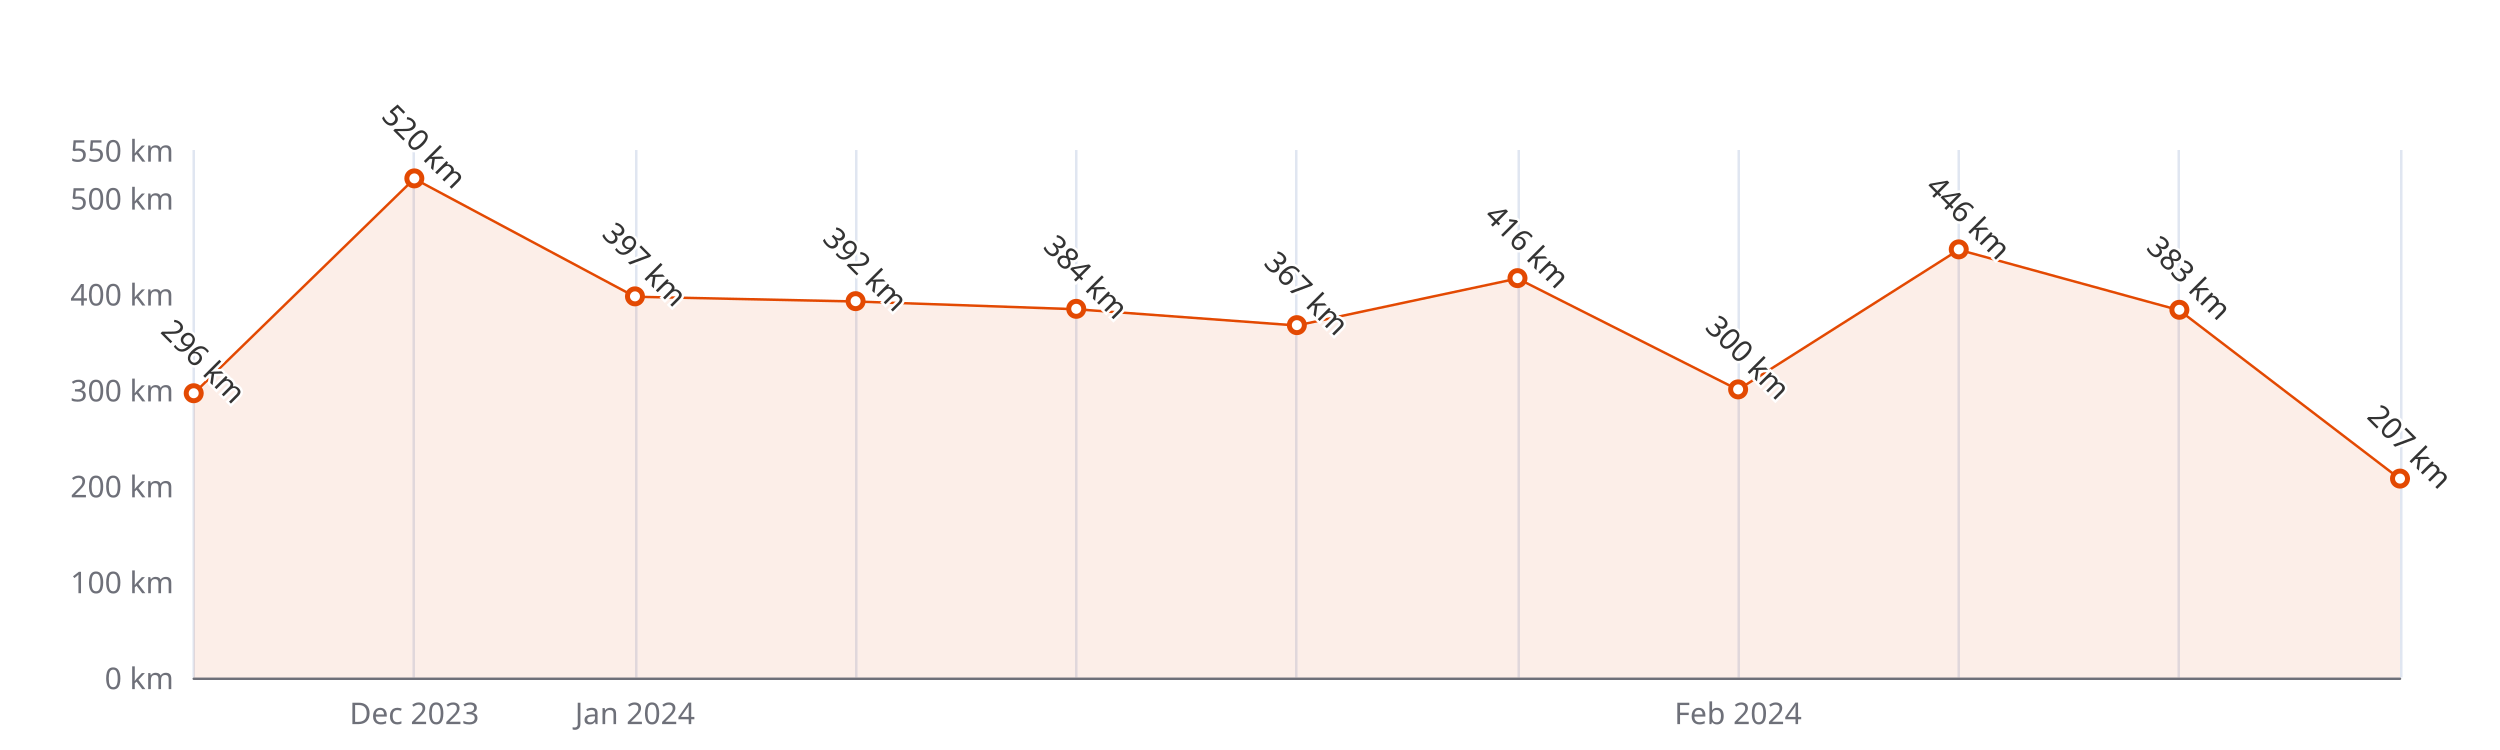
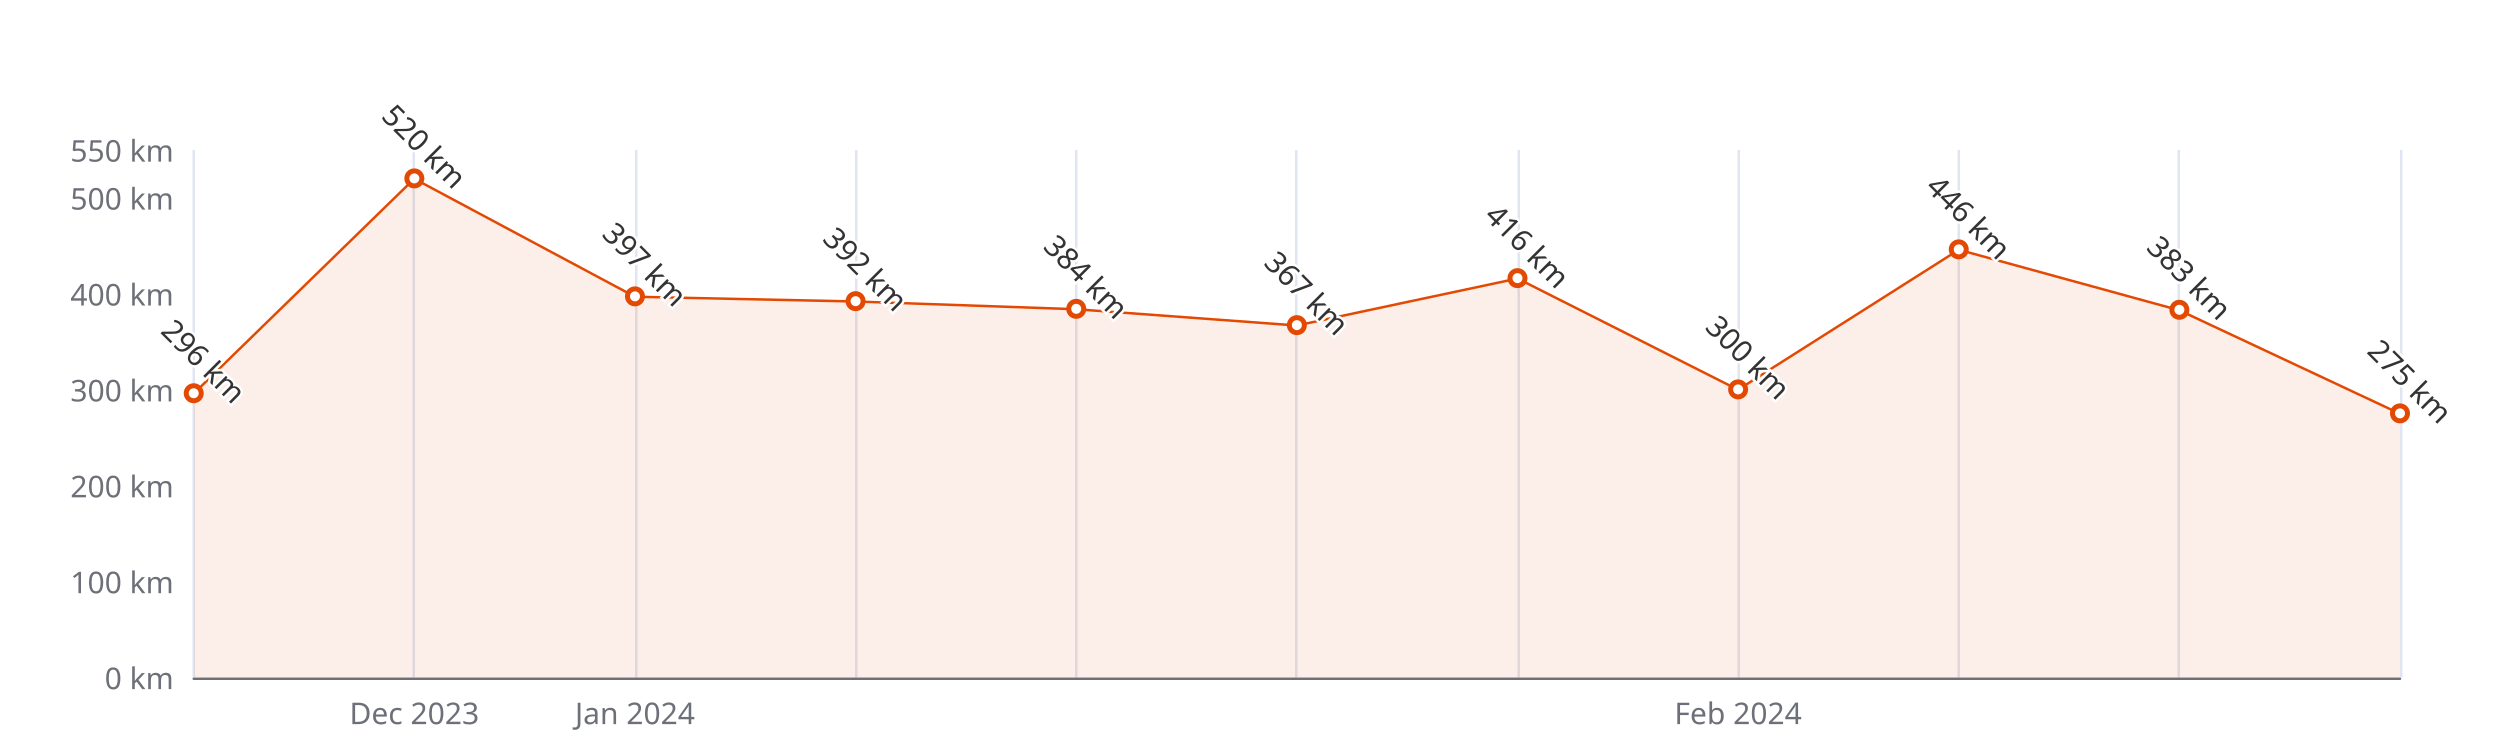
<svg xmlns="http://www.w3.org/2000/svg" width="1000" height="300" version="1.1" baseProfile="full" viewBox="0 0 1000 300">
  <rect width="1000" height="300" x="0" y="0" id="0" fill="#ffffff" />
  <path d="M77.5 60L77.5 271" fill="none" stroke="#E0E6F1" />
  <path d="M165.5 60L165.5 271" fill="none" stroke="#E0E6F1" />
  <path d="M254.5 60L254.5 271" fill="none" stroke="#E0E6F1" />
  <path d="M342.5 60L342.5 271" fill="none" stroke="#E0E6F1" />
  <path d="M430.5 60L430.5 271" fill="none" stroke="#E0E6F1" />
  <path d="M518.5 60L518.5 271" fill="none" stroke="#E0E6F1" />
  <path d="M607.5 60L607.5 271" fill="none" stroke="#E0E6F1" />
  <path d="M695.5 60L695.5 271" fill="none" stroke="#E0E6F1" />
  <path d="M783.5 60L783.5 271" fill="none" stroke="#E0E6F1" />
  <path d="M871.5 60L871.5 271" fill="none" stroke="#E0E6F1" />
  <path d="M960.5 60L960.5 271" fill="none" stroke="#E0E6F1" />
  <path d="M77.5 271.5L960 271.5" fill="none" stroke="#6E7079" stroke-linecap="round" />
  <text dominant-baseline="central" text-anchor="end" style="font-size:12px;font-family:sans-serif;" xml:space="preserve" transform="translate(69.48 271)" fill="#6E7079">0 km</text>
  <text dominant-baseline="central" text-anchor="end" style="font-size:12px;font-family:sans-serif;" xml:space="preserve" transform="translate(69.48 232.6364)" fill="#6E7079">100 km</text>
  <text dominant-baseline="central" text-anchor="end" style="font-size:12px;font-family:sans-serif;" xml:space="preserve" transform="translate(69.48 194.2727)" fill="#6E7079">200 km</text>
  <text dominant-baseline="central" text-anchor="end" style="font-size:12px;font-family:sans-serif;" xml:space="preserve" transform="translate(69.48 155.9091)" fill="#6E7079">300 km</text>
  <text dominant-baseline="central" text-anchor="end" style="font-size:12px;font-family:sans-serif;" xml:space="preserve" transform="translate(69.48 117.5455)" fill="#6E7079">400 km</text>
  <text dominant-baseline="central" text-anchor="end" style="font-size:12px;font-family:sans-serif;" xml:space="preserve" transform="translate(69.48 79.1818)" fill="#6E7079">500 km</text>
  <text dominant-baseline="central" text-anchor="end" style="font-size:12px;font-family:sans-serif;" xml:space="preserve" transform="translate(69.48 60)" fill="#6E7079">550 km</text>
  <text dominant-baseline="central" text-anchor="middle" style="font-size:12px;font-family:sans-serif;" xml:space="preserve" y="6" transform="translate(165.732 279)" fill="#6E7079">Dec 2023</text>
  <text dominant-baseline="central" text-anchor="middle" style="font-size:12px;font-family:sans-serif;" xml:space="preserve" y="6" transform="translate(253.984 279)" fill="#6E7079">Jan 2024</text>
  <text dominant-baseline="central" text-anchor="middle" style="font-size:12px;font-family:sans-serif;" xml:space="preserve" y="6" transform="translate(695.244 279)" fill="#6E7079">Feb 2024</text>
  <g clip-path="url(#zr5-c0)">
-     <path d="M77.5 157.4L165.7 71.5L254 118.7L342.2 120.6L430.5 123.7L518.7 130.2L607 111.4L695.2 155.9L783.5 99.9L871.7 124.1L960 191.6L960 271L871.7 271L783.5 271L695.2 271L607 271L518.7 271L430.5 271L342.2 271L254 271L165.7 271L77.5 271Z" fill="rgb(227,73,2)" fill-opacity="0.09" />
-     <path d="M77.5 157.4L165.7 71.5L254 118.7L342.2 120.6L430.5 123.7L518.7 130.2L607 111.4L695.2 155.9L783.5 99.9L871.7 124.1L960 191.6" fill="none" stroke="#E34902" stroke-linejoin="bevel" />
+     <path d="M77.5 157.4L165.7 71.5L254 118.7L342.2 120.6L430.5 123.7L518.7 130.2L607 111.4L695.2 155.9L783.5 99.9L871.7 124.1L960 165.5L960 271L871.7 271L783.5 271L695.2 271L607 271L518.7 271L430.5 271L342.2 271L254 271L165.7 271L77.5 271Z" fill="rgb(227,73,2)" fill-opacity="0.09" />
+     <path d="M77.5 157.4L165.7 71.5L254 118.7L342.2 120.6L430.5 123.7L518.7 130.2L607 111.4L695.2 155.9L783.5 99.9L871.7 124.1L960 165.5" fill="none" stroke="#E34902" stroke-linejoin="bevel" />
  </g>
  <path d="M1 0A1 1 0 1 1 1 -0.1A1 1 0 0 1 1 0" transform="matrix(3,0,0,3,77.48,157.4436)" fill="#fff" stroke="#E34902" stroke-width="0.667" />
  <path d="M1 0A1 1 0 1 1 1 -0.1A1 1 0 0 1 1 0" transform="matrix(3,0,0,3,165.732,71.5091)" fill="#fff" stroke="#E34902" stroke-width="0.667" />
  <path d="M1 0A1 1 0 1 1 1 -0.1A1 1 0 0 1 1 0" transform="matrix(3,0,0,3,253.984,118.6964)" fill="#fff" stroke="#E34902" stroke-width="0.667" />
  <path d="M1 0A1 1 0 1 1 1 -0.1A1 1 0 0 1 1 0" transform="matrix(3,0,0,3,342.236,120.6145)" fill="#fff" stroke="#E34902" stroke-width="0.667" />
  <path d="M1 0A1 1 0 1 1 1 -0.1A1 1 0 0 1 1 0" transform="matrix(3,0,0,3,430.488,123.6836)" fill="#fff" stroke="#E34902" stroke-width="0.667" />
  <path d="M1 0A1 1 0 1 1 1 -0.1A1 1 0 0 1 1 0" transform="matrix(3,0,0,3,518.74,130.2055)" fill="#fff" stroke="#E34902" stroke-width="0.667" />
  <path d="M1 0A1 1 0 1 1 1 -0.1A1 1 0 0 1 1 0" transform="matrix(3,0,0,3,606.992,111.4073)" fill="#fff" stroke="#E34902" stroke-width="0.667" />
  <path d="M1 0A1 1 0 1 1 1 -0.1A1 1 0 0 1 1 0" transform="matrix(3,0,0,3,695.244,155.9091)" fill="#fff" stroke="#E34902" stroke-width="0.667" />
  <path d="M1 0A1 1 0 1 1 1 -0.1A1 1 0 0 1 1 0" transform="matrix(3,0,0,3,783.496,99.8982)" fill="#fff" stroke="#E34902" stroke-width="0.667" />
  <path d="M1 0A1 1 0 1 1 1 -0.1A1 1 0 0 1 1 0" transform="matrix(3,0,0,3,871.748,124.0673)" fill="#fff" stroke="#E34902" stroke-width="0.667" />
-   <path d="M1 0A1 1 0 1 1 1 -0.1A1 1 0 0 1 1 0" transform="matrix(3,0,0,3,960,191.5873)" fill="#fff" stroke="#E34902" stroke-width="0.667" />
+   <path d="M1 0A1 1 0 1 1 1 -0.1A1 1 0 0 1 1 0" transform="matrix(3,0,0,3,960,165.5)" fill="#fff" stroke="#E34902" stroke-width="0.667" />
  <text dominant-baseline="central" text-anchor="middle" style="font-size:12px;font-family:sans-serif;" xml:space="preserve" y="-6" transform="matrix(0.707,0.707,-0.707,0.707,77.48,148.4436)" fill="#333" stroke="rgb(255,255,255)" stroke-width="2" paint-order="stroke" stroke-miterlimit="2">296 km</text>
  <text dominant-baseline="central" text-anchor="middle" style="font-size:12px;font-family:sans-serif;" xml:space="preserve" y="-6" transform="matrix(0.707,0.707,-0.707,0.707,165.732,62.5091)" fill="#333" stroke="rgb(255,255,255)" stroke-width="2" paint-order="stroke" stroke-miterlimit="2">520 km</text>
  <text dominant-baseline="central" text-anchor="middle" style="font-size:12px;font-family:sans-serif;" xml:space="preserve" y="-6" transform="matrix(0.707,0.707,-0.707,0.707,253.984,109.6964)" fill="#333" stroke="rgb(255,255,255)" stroke-width="2" paint-order="stroke" stroke-miterlimit="2">397 km</text>
  <text dominant-baseline="central" text-anchor="middle" style="font-size:12px;font-family:sans-serif;" xml:space="preserve" y="-6" transform="matrix(0.707,0.707,-0.707,0.707,342.236,111.6145)" fill="#333" stroke="rgb(255,255,255)" stroke-width="2" paint-order="stroke" stroke-miterlimit="2">392 km</text>
  <text dominant-baseline="central" text-anchor="middle" style="font-size:12px;font-family:sans-serif;" xml:space="preserve" y="-6" transform="matrix(0.707,0.707,-0.707,0.707,430.488,114.6836)" fill="#333" stroke="rgb(255,255,255)" stroke-width="2" paint-order="stroke" stroke-miterlimit="2">384 km</text>
  <text dominant-baseline="central" text-anchor="middle" style="font-size:12px;font-family:sans-serif;" xml:space="preserve" y="-6" transform="matrix(0.707,0.707,-0.707,0.707,518.74,121.2055)" fill="#333" stroke="rgb(255,255,255)" stroke-width="2" paint-order="stroke" stroke-miterlimit="2">367 km</text>
  <text dominant-baseline="central" text-anchor="middle" style="font-size:12px;font-family:sans-serif;" xml:space="preserve" y="-6" transform="matrix(0.707,0.707,-0.707,0.707,606.992,102.4073)" fill="#333" stroke="rgb(255,255,255)" stroke-width="2" paint-order="stroke" stroke-miterlimit="2">416 km</text>
  <text dominant-baseline="central" text-anchor="middle" style="font-size:12px;font-family:sans-serif;" xml:space="preserve" y="-6" transform="matrix(0.707,0.707,-0.707,0.707,695.244,146.9091)" fill="#333" stroke="rgb(255,255,255)" stroke-width="2" paint-order="stroke" stroke-miterlimit="2">300 km</text>
  <text dominant-baseline="central" text-anchor="middle" style="font-size:12px;font-family:sans-serif;" xml:space="preserve" y="-6" transform="matrix(0.707,0.707,-0.707,0.707,783.496,90.8982)" fill="#333" stroke="rgb(255,255,255)" stroke-width="2" paint-order="stroke" stroke-miterlimit="2">446 km</text>
  <text dominant-baseline="central" text-anchor="middle" style="font-size:12px;font-family:sans-serif;" xml:space="preserve" y="-6" transform="matrix(0.707,0.707,-0.707,0.707,871.748,115.0673)" fill="#333" stroke="rgb(255,255,255)" stroke-width="2" paint-order="stroke" stroke-miterlimit="2">383 km</text>
-   <text dominant-baseline="central" text-anchor="middle" style="font-size:12px;font-family:sans-serif;" xml:space="preserve" y="-6" transform="matrix(0.707,0.707,-0.707,0.707,960,182.5873)" fill="#333" stroke="rgb(255,255,255)" stroke-width="2" paint-order="stroke" stroke-miterlimit="2">207 km</text>
+   <text dominant-baseline="central" text-anchor="middle" style="font-size:12px;font-family:sans-serif;" xml:space="preserve" y="-6" transform="matrix(0.707,0.707,-0.707,0.707,960,156.5)" fill="#333" stroke="rgb(255,255,255)" stroke-width="2" paint-order="stroke" stroke-miterlimit="2">275 km</text>
  <defs>
    <clipPath id="zr5-c0">
      <path d="M76 59.5l884 0l0 212l-884 0Z" fill="#000" />
    </clipPath>
  </defs>
</svg>
